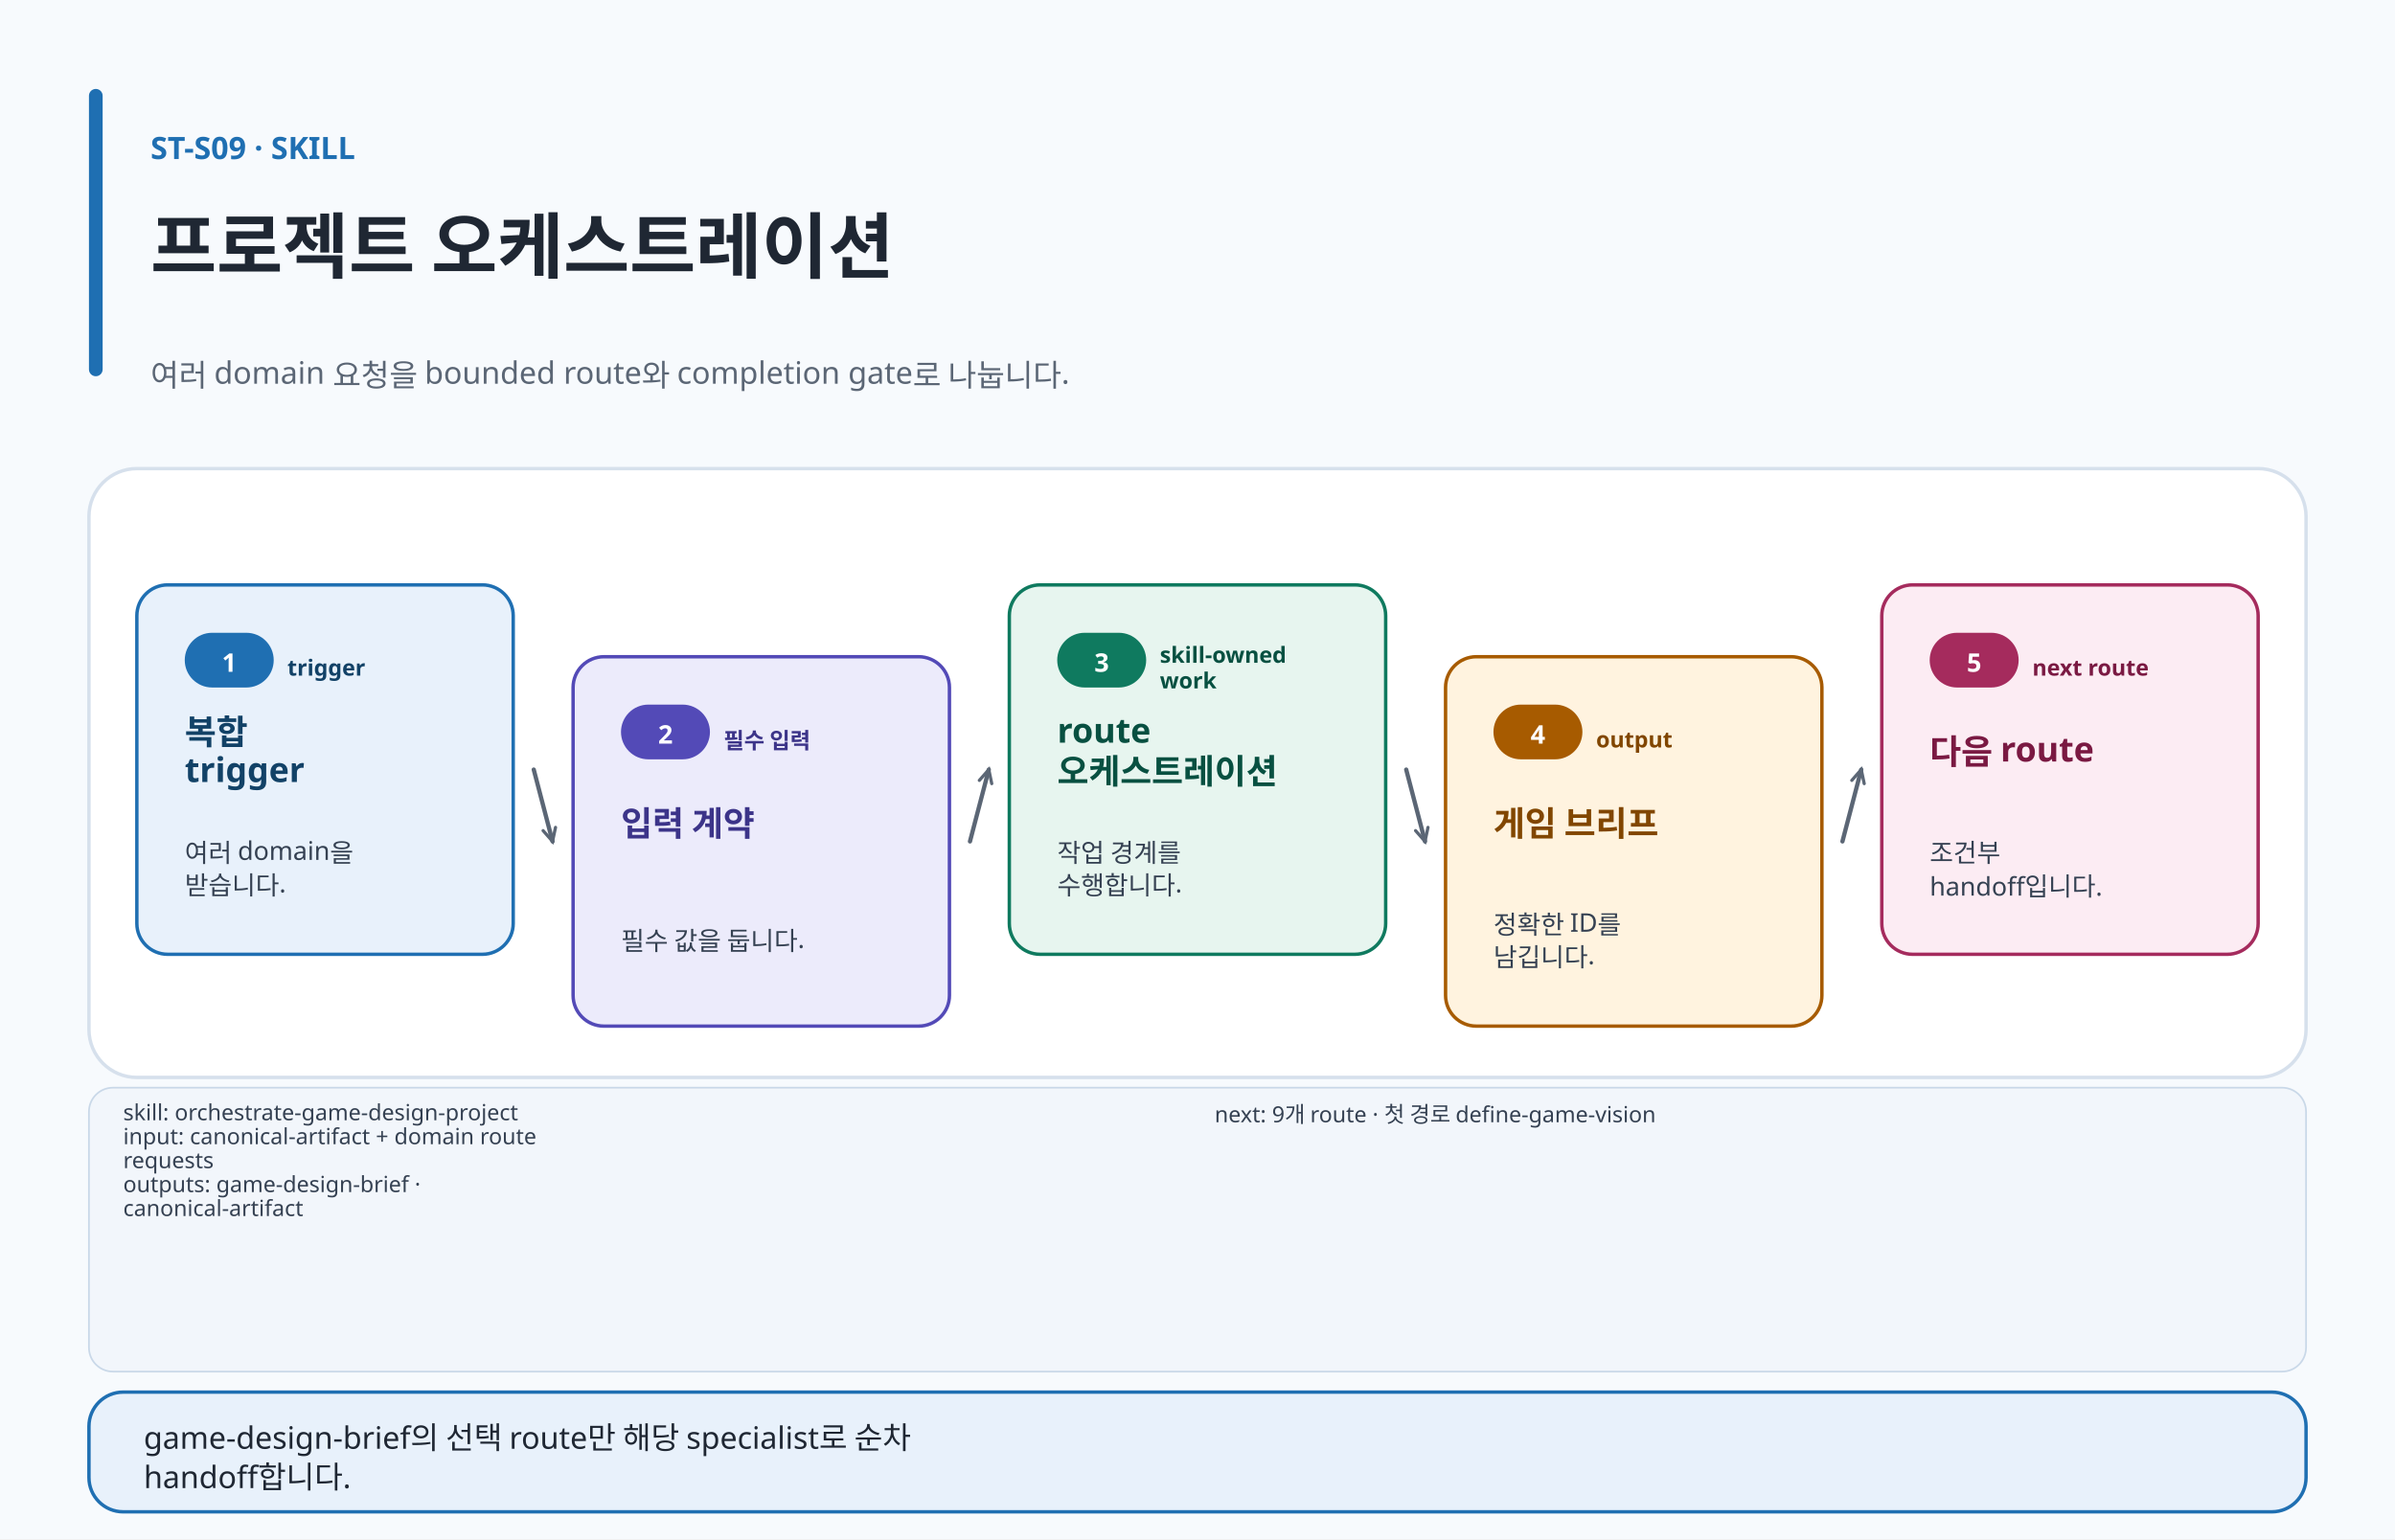
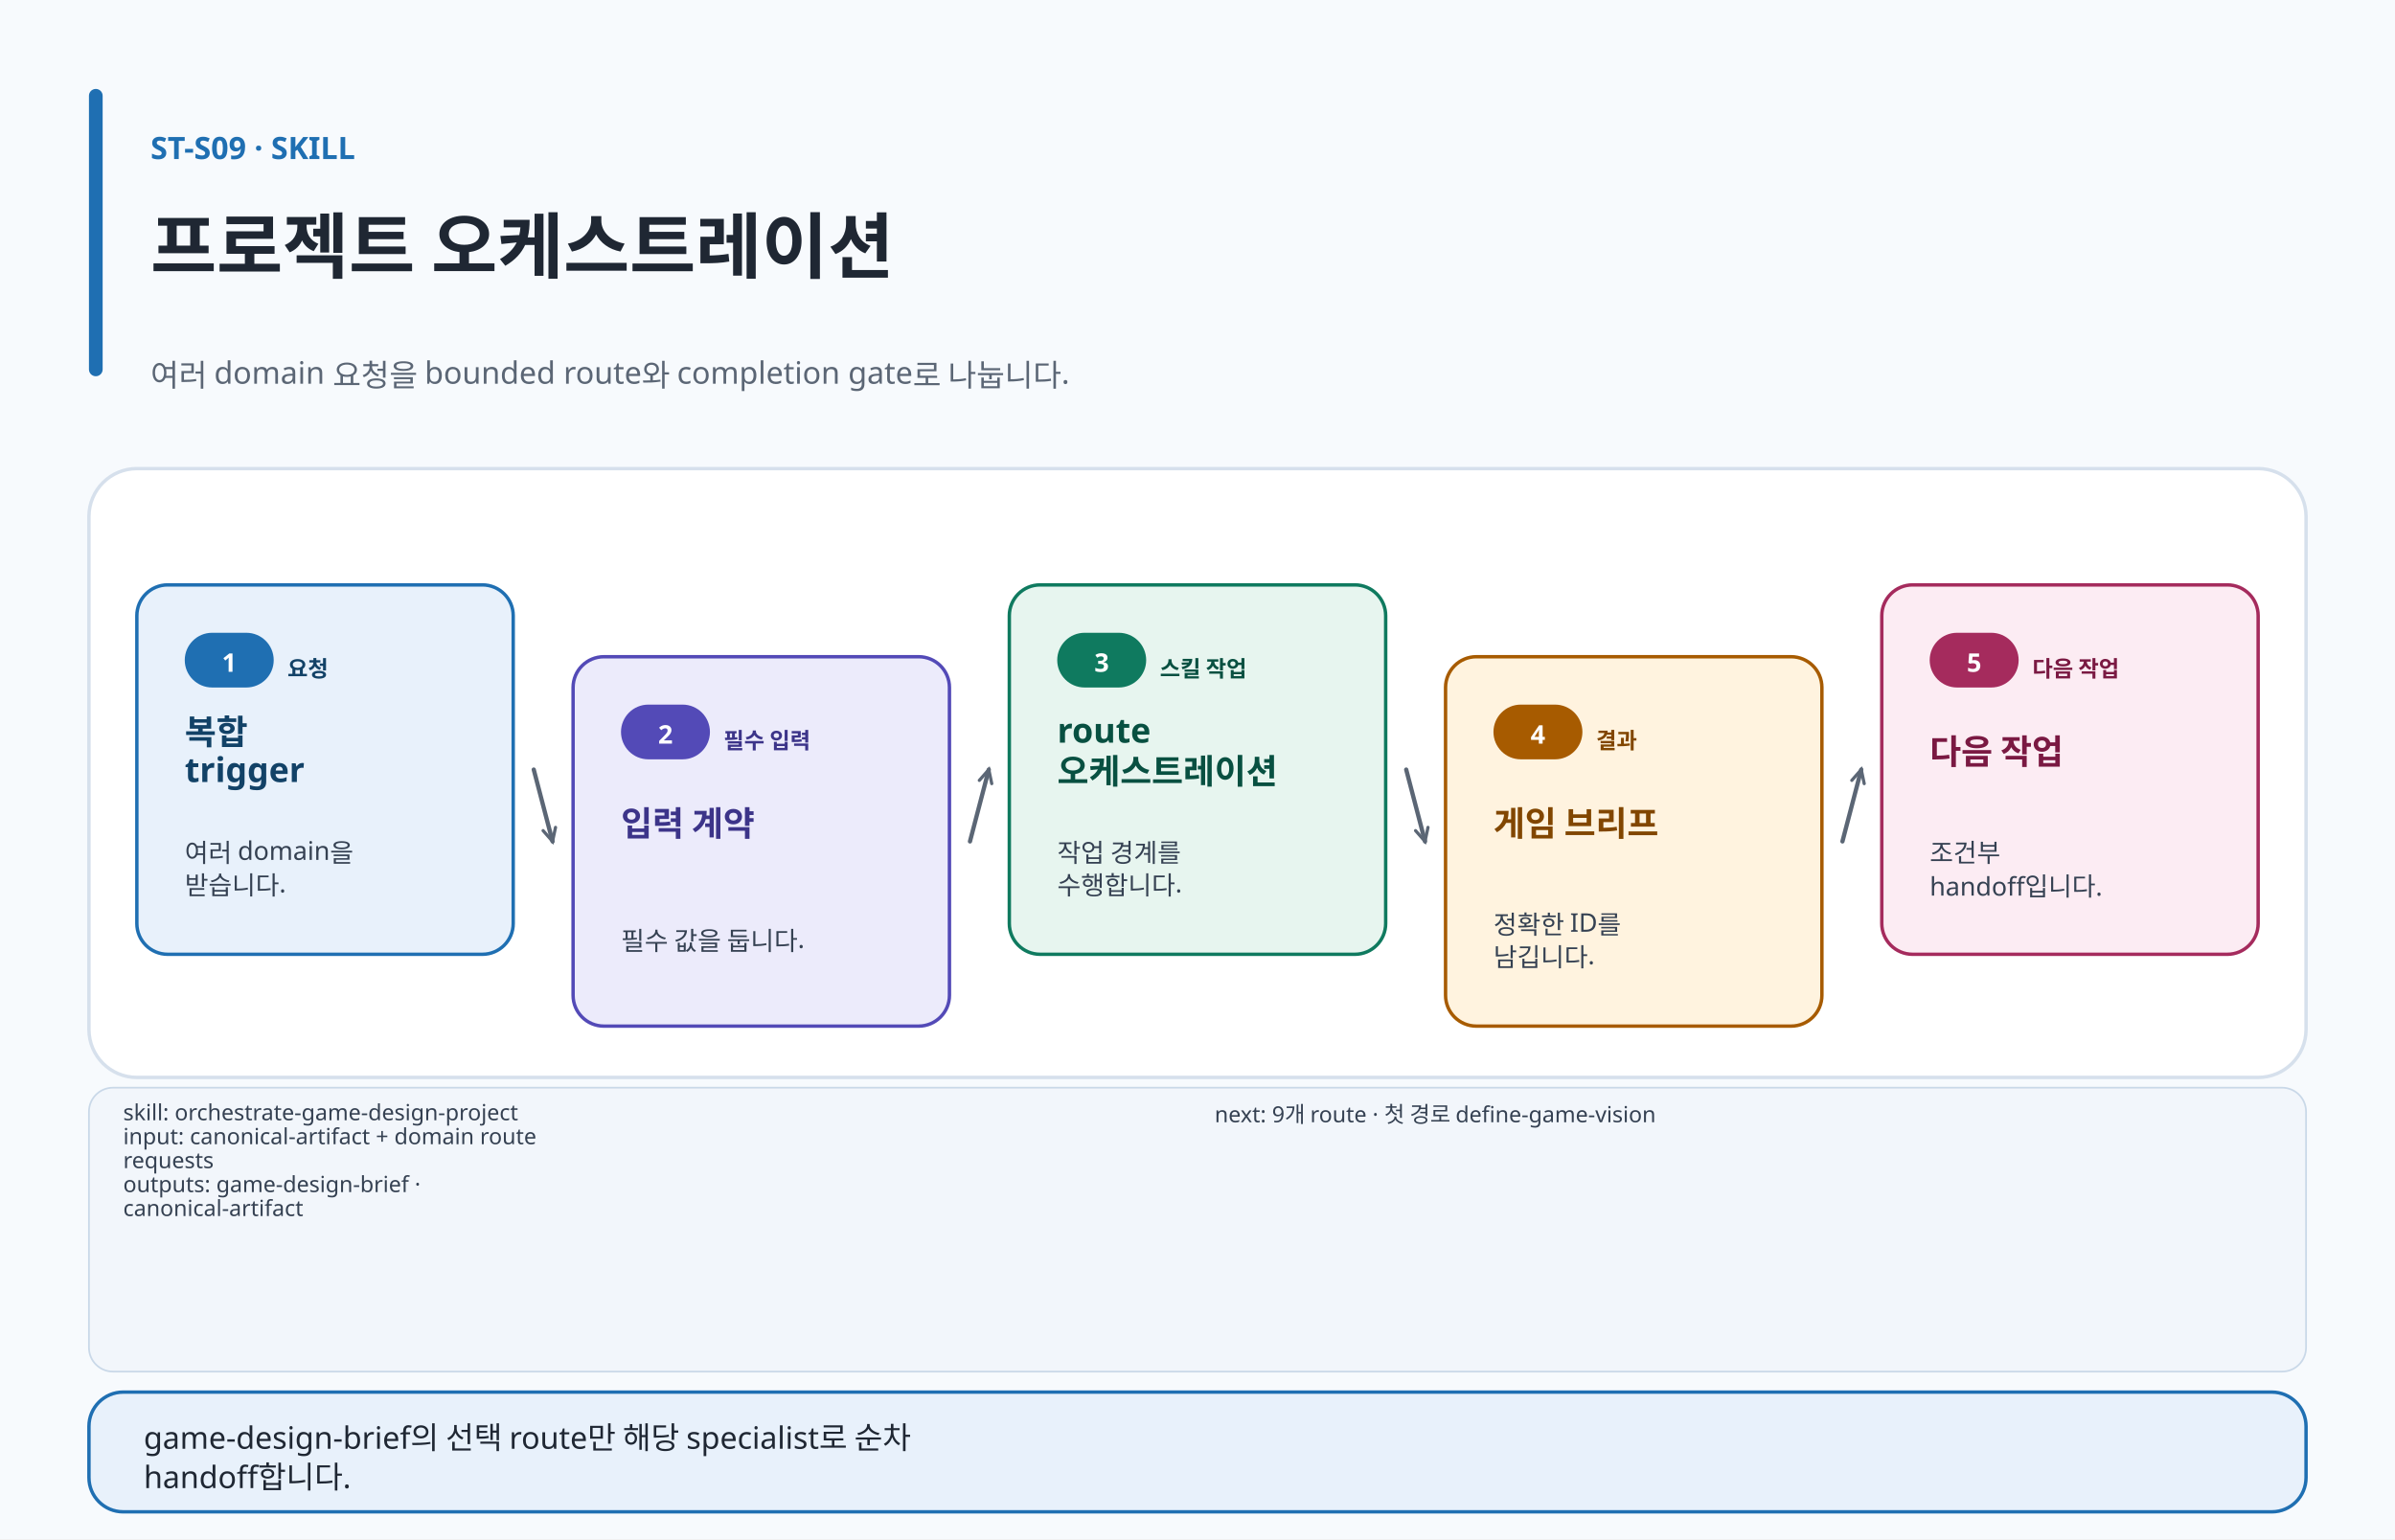
<svg xmlns="http://www.w3.org/2000/svg" viewBox="0 0 1400 900" width="1400" height="900" role="img" aria-label="게임 기획 프로젝트 오케스트레이션 직접 호출 흐름" style="font-family:Pretendard,'Apple SD Gothic Neo','Malgun Gothic','Noto Sans KR',sans-serif">
  <defs>
    <marker id="open-arrow" viewBox="0 0 12 12" refX="10" refY="6" markerWidth="11.25" markerHeight="11.25" markerUnits="userSpaceOnUse" orient="auto">
      <path d="M 2 2 L 10 6 L 2 10" fill="none" stroke="#5B6675" stroke-width="2" stroke-linecap="round" />
    </marker>
  </defs>
  <rect width="1400" height="900" fill="#F7FAFD" />
  <rect x="52" y="52" width="8" height="168" rx="4" fill="#1F6FB2" />
  <text data-text-role="eyebrow" x="88" y="86" text-anchor="start" dominant-baseline="central" fill="#1F6FB2" font-size="18" font-weight="700">
    <tspan x="88" dy="0">ST-S09 · SKILL</tspan>
  </text>
  <text data-text-role="title" x="88" y="141" text-anchor="start" dominant-baseline="central" fill="#1F2733" font-size="42" font-weight="700">
    <tspan x="88" dy="0">프로젝트 오케스트레이션</tspan>
  </text>
  <text data-text-role="description" x="88" y="218" text-anchor="start" dominant-baseline="central" fill="#5B6675" font-size="18" font-weight="400">
    <tspan x="88" dy="0">여러 domain 요청을 bounded route와 completion gate로 나눕니다.</tspan>
  </text>
  <rect x="52" y="274" width="1296" height="356" rx="28" fill="#FFFFFF" stroke="#D6E0EC" stroke-width="2" />
  <path d="M 312 450 L 323 492" fill="none" stroke="#5B6675" stroke-width="2.5" stroke-linecap="round" marker-end="url(#open-arrow)" />
  <path d="M 567 492 L 578 450" fill="none" stroke="#5B6675" stroke-width="2.5" stroke-linecap="round" marker-end="url(#open-arrow)" />
  <path d="M 822 450 L 833 492" fill="none" stroke="#5B6675" stroke-width="2.5" stroke-linecap="round" marker-end="url(#open-arrow)" />
  <path d="M 1077 492 L 1088 450" fill="none" stroke="#5B6675" stroke-width="2.5" stroke-linecap="round" marker-end="url(#open-arrow)" />
  <g aria-label="읽기 순서 1: 복합 trigger">
    <rect x="80" y="342" width="220" height="216" rx="18" fill="#E8F1FB" stroke="#1F6FB2" stroke-width="2" />
    <rect x="108" y="370" width="52" height="32" rx="16" fill="#1F6FB2" />
    <text data-text-role="caption" x="134" y="387" text-anchor="middle" dominant-baseline="central" fill="#FFFFFF" font-size="15" font-weight="700">
      <tspan x="134" dy="0">1</tspan>
    </text>
    <text data-text-role="caption" x="168" y="390" text-anchor="start" dominant-baseline="central" fill="#124267" font-size="13" font-weight="700">
-       <tspan x="168" dy="0">trigger</tspan>
+       <tspan x="168" dy="0">요청</tspan>
    </text>
    <text data-text-role="card-title" x="108" y="426.5" text-anchor="start" dominant-baseline="central" fill="#124267" font-size="20" font-weight="700">
      <tspan x="108" dy="0">복합</tspan>
      <tspan x="108" dy="23">trigger</tspan>
    </text>
    <text data-text-role="card-body" x="108" y="497.5" text-anchor="start" dominant-baseline="central" fill="#354152" font-size="15" font-weight="400">
      <tspan x="108" dy="0">여러 domain을</tspan>
      <tspan x="108" dy="19">받습니다.</tspan>
    </text>
  </g>
  <g aria-label="읽기 순서 2: 입력 계약">
    <rect x="335" y="384" width="220" height="216" rx="18" fill="#ECEBFB" stroke="#534AB7" stroke-width="2" />
    <rect x="363" y="412" width="52" height="32" rx="16" fill="#534AB7" />
    <text data-text-role="caption" x="389" y="429" text-anchor="middle" dominant-baseline="central" fill="#FFFFFF" font-size="15" font-weight="700">
      <tspan x="389" dy="0">2</tspan>
    </text>
    <text data-text-role="caption" x="423" y="432" text-anchor="start" dominant-baseline="central" fill="#3C3489" font-size="13" font-weight="700">
      <tspan x="423" dy="0">필수 입력</tspan>
    </text>
    <text data-text-role="card-title" x="363" y="480" text-anchor="start" dominant-baseline="central" fill="#3C3489" font-size="20" font-weight="700">
      <tspan x="363" dy="0">입력 계약</tspan>
    </text>
    <text data-text-role="card-body" x="363" y="549" text-anchor="start" dominant-baseline="central" fill="#354152" font-size="15" font-weight="400">
      <tspan x="363" dy="0">필수 값을 둡니다.</tspan>
    </text>
  </g>
  <g aria-label="읽기 순서 3: route 오케스트레이션">
    <rect x="590" y="342" width="220" height="216" rx="18" fill="#E7F5EF" stroke="#0F7A5F" stroke-width="2" />
    <rect x="618" y="370" width="52" height="32" rx="16" fill="#0F7A5F" />
    <text data-text-role="caption" x="644" y="387" text-anchor="middle" dominant-baseline="central" fill="#FFFFFF" font-size="15" font-weight="700">
      <tspan x="644" dy="0">3</tspan>
    </text>
-     <text data-text-role="caption" x="678" y="382.5" text-anchor="start" dominant-baseline="central" fill="#085041" font-size="13" font-weight="700">
-       <tspan x="678" dy="0">skill-owned</tspan>
-       <tspan x="678" dy="15">work</tspan>
+     <text data-text-role="caption" x="678" y="390" text-anchor="start" dominant-baseline="central" fill="#085041" font-size="13" font-weight="700">
+       <tspan x="678" dy="0">스킬 작업</tspan>
    </text>
    <text data-text-role="card-title" x="618" y="426.5" text-anchor="start" dominant-baseline="central" fill="#085041" font-size="20" font-weight="700">
      <tspan x="618" dy="0">route</tspan>
      <tspan x="618" dy="23">오케스트레이션</tspan>
    </text>
    <text data-text-role="card-body" x="618" y="497.5" text-anchor="start" dominant-baseline="central" fill="#354152" font-size="15" font-weight="400">
      <tspan x="618" dy="0">작업 경계를</tspan>
      <tspan x="618" dy="19">수행합니다.</tspan>
    </text>
  </g>
  <g aria-label="읽기 순서 4: 게임 브리프">
    <rect x="845" y="384" width="220" height="216" rx="18" fill="#FFF3DF" stroke="#A75B00" stroke-width="2" />
    <rect x="873" y="412" width="52" height="32" rx="16" fill="#A75B00" />
    <text data-text-role="caption" x="899" y="429" text-anchor="middle" dominant-baseline="central" fill="#FFFFFF" font-size="15" font-weight="700">
      <tspan x="899" dy="0">4</tspan>
    </text>
    <text data-text-role="caption" x="933" y="432" text-anchor="start" dominant-baseline="central" fill="#814600" font-size="13" font-weight="700">
-       <tspan x="933" dy="0">output</tspan>
+       <tspan x="933" dy="0">결과</tspan>
    </text>
    <text data-text-role="card-title" x="873" y="480" text-anchor="start" dominant-baseline="central" fill="#814600" font-size="20" font-weight="700">
      <tspan x="873" dy="0">게임 브리프</tspan>
    </text>
    <text data-text-role="card-body" x="873" y="539.5" text-anchor="start" dominant-baseline="central" fill="#354152" font-size="15" font-weight="400">
      <tspan x="873" dy="0">정확한 ID를</tspan>
      <tspan x="873" dy="19">남깁니다.</tspan>
    </text>
  </g>
-   <g aria-label="읽기 순서 5: 다음 route">
+   <g aria-label="읽기 순서 5: 다음 작업">
    <rect x="1100" y="342" width="220" height="216" rx="18" fill="#FCECF3" stroke="#A52B5D" stroke-width="2" />
    <rect x="1128" y="370" width="52" height="32" rx="16" fill="#A52B5D" />
    <text data-text-role="caption" x="1154" y="387" text-anchor="middle" dominant-baseline="central" fill="#FFFFFF" font-size="15" font-weight="700">
      <tspan x="1154" dy="0">5</tspan>
    </text>
    <text data-text-role="caption" x="1188" y="390" text-anchor="start" dominant-baseline="central" fill="#7A1942" font-size="13" font-weight="700">
-       <tspan x="1188" dy="0">next route</tspan>
+       <tspan x="1188" dy="0">다음 작업</tspan>
    </text>
    <text data-text-role="card-title" x="1128" y="438" text-anchor="start" dominant-baseline="central" fill="#7A1942" font-size="20" font-weight="700">
-       <tspan x="1128" dy="0">다음 route</tspan>
+       <tspan x="1128" dy="0">다음 작업</tspan>
    </text>
    <text data-text-role="card-body" x="1128" y="497.5" text-anchor="start" dominant-baseline="central" fill="#354152" font-size="15" font-weight="400">
      <tspan x="1128" dy="0">조건부</tspan>
      <tspan x="1128" dy="19">handoff입니다.</tspan>
    </text>
  </g>
  <rect x="52" y="636" width="1296" height="166" rx="14" fill="#F2F6FB" stroke="#C9D8E8" stroke-width="1" />
  <text data-text-role="semantic-rail" x="72" y="650" text-anchor="start" dominant-baseline="central" fill="#354152" font-size="13" font-weight="400">
    <tspan x="72" dy="0">skill: orchestrate-game-design-project</tspan>
  </text>
  <text data-text-role="semantic-rail" x="72" y="664" text-anchor="start" dominant-baseline="central" fill="#354152" font-size="13" font-weight="400">
    <tspan x="72" dy="0">input: canonical-artifact + domain route</tspan>
    <tspan x="72" dy="14">requests</tspan>
  </text>
  <text data-text-role="semantic-rail" x="72" y="692" text-anchor="start" dominant-baseline="central" fill="#354152" font-size="13" font-weight="400">
    <tspan x="72" dy="0">outputs: game-design-brief ·</tspan>
    <tspan x="72" dy="14">canonical-artifact</tspan>
  </text>
  <text data-text-role="semantic-rail" x="710" y="650" text-anchor="start" dominant-baseline="central" fill="#354152" font-size="13" font-weight="400">
    <tspan x="710" dy="0">next: 9개 route · 첫 경로 define-game-vision</tspan>
  </text>
  <rect x="52" y="814" width="1296" height="70" rx="20" fill="#E8F1FB" stroke="#1F6FB2" stroke-width="2" />
  <text data-text-role="footer" x="84" y="838.5" text-anchor="start" dominant-baseline="central" fill="#1F2733" font-size="18" font-weight="400">
    <tspan x="84" dy="0">game-design-brief의 선택 route만 해당 specialist로 순차</tspan>
    <tspan x="84" dy="23">handoff합니다.</tspan>
  </text>
</svg>
